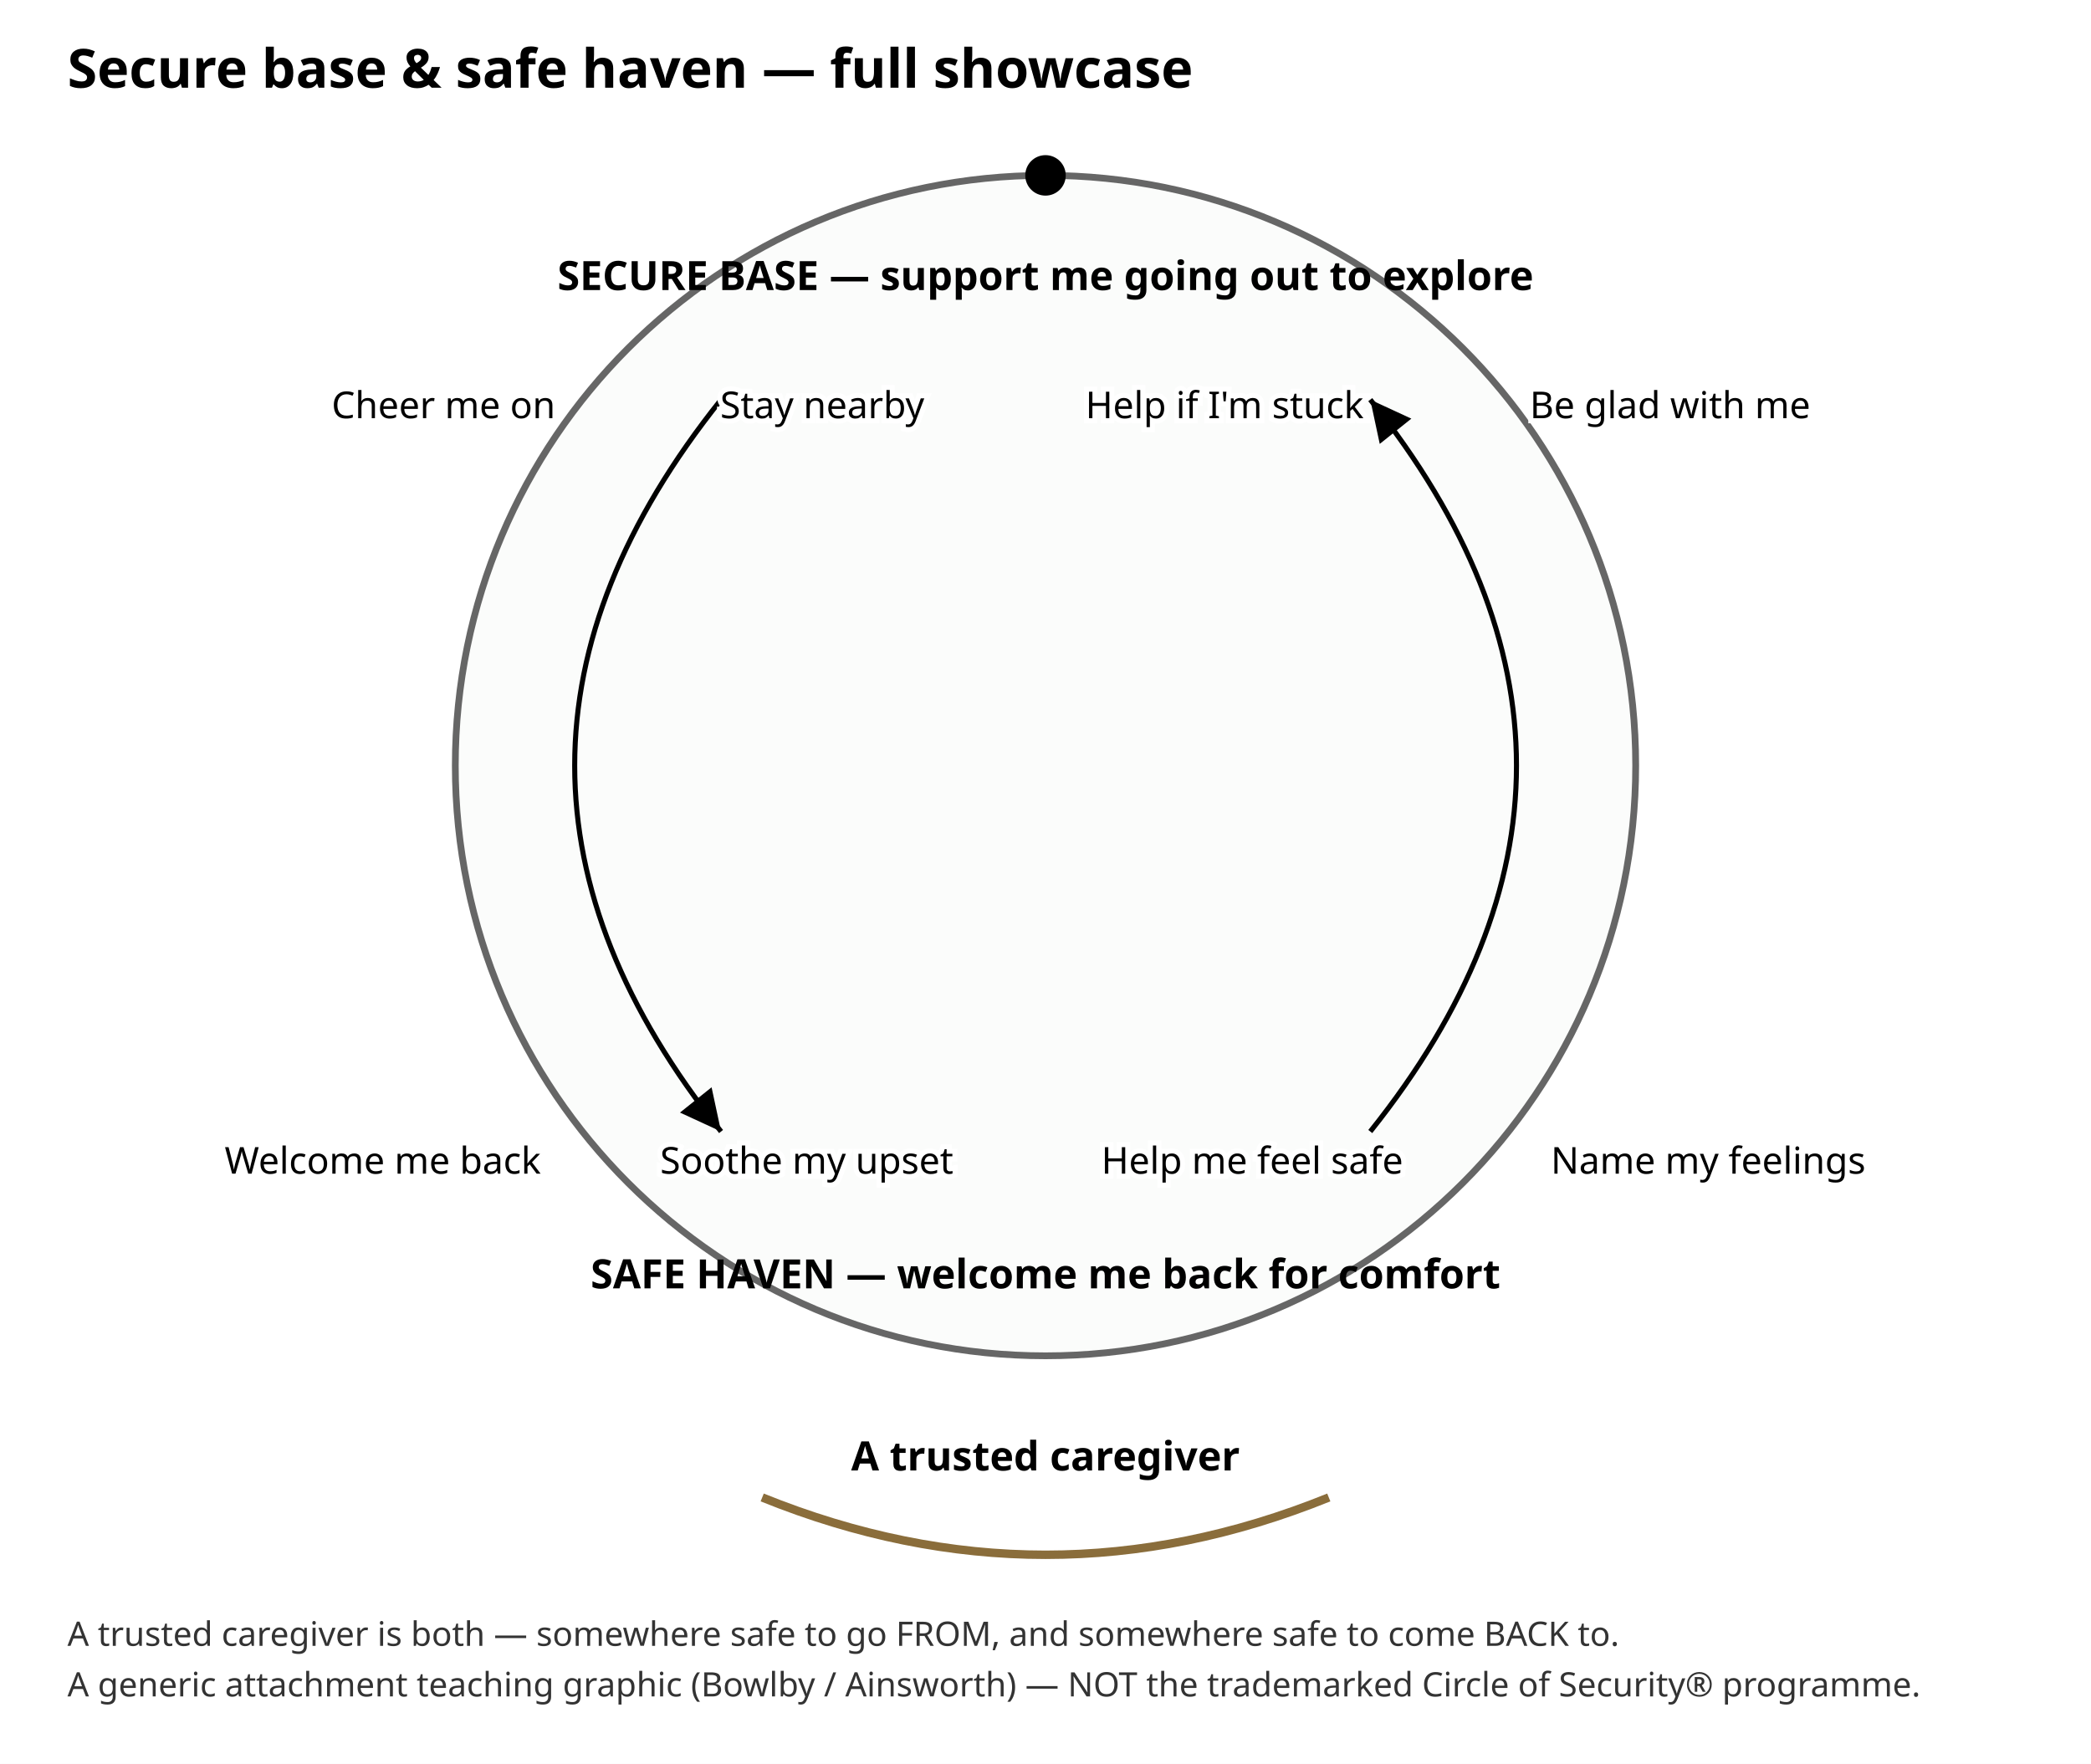
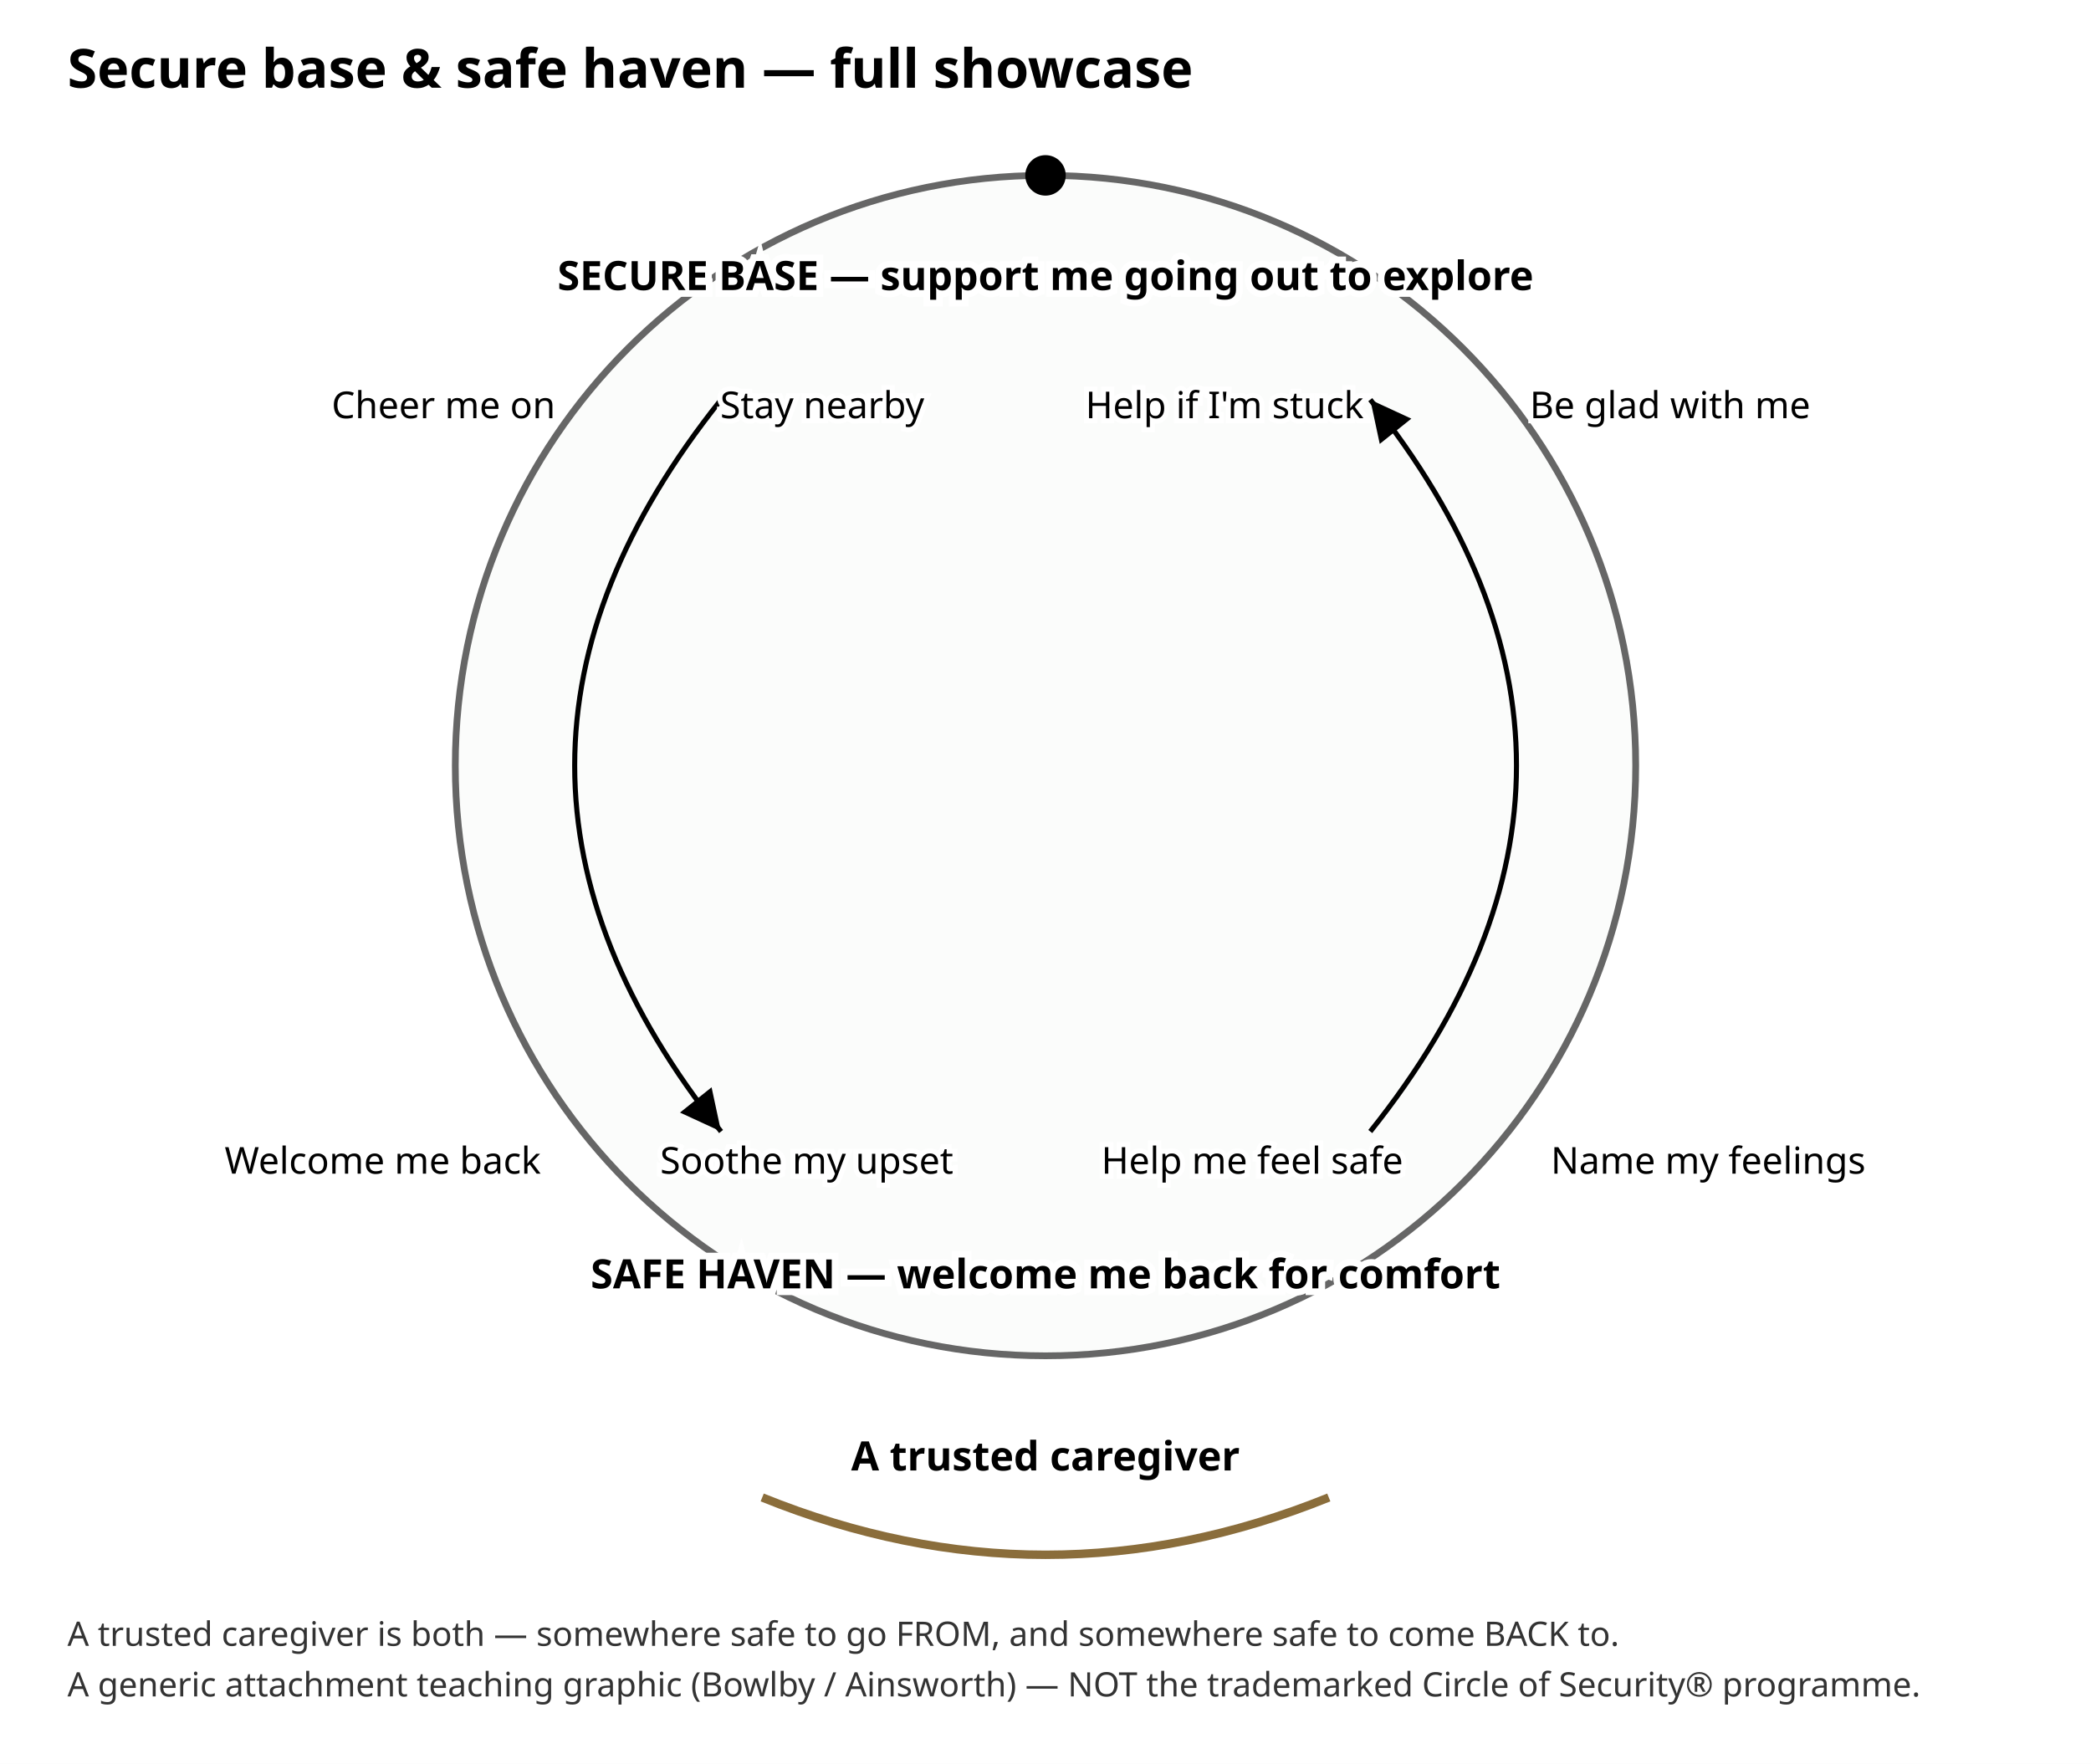
<svg xmlns="http://www.w3.org/2000/svg" viewBox="0 0 620 523" role="img" aria-label="Secure base &amp; safe haven: Secure base &amp; safe haven — full showcase (a generic attachment graphic, not the trademarked Circle of Security programme). A trusted caregiver is a secure base to explore from and a safe haven to return to. Secure base supports: Cheer me on, Stay nearby, Help if I'm stuck, Be glad with me. Safe haven offers: Welcome me back, Soothe my upset, Help me feel safe, Name my feelings. Caregiver: A trusted caregiver.">
  <defs>
    <marker id="arrow" markerWidth="10" markerHeight="10" refX="8" refY="4" orient="auto-start-reverse">
      <path d="M0,0 L8,4 L0,8 z" fill="#000" />
    </marker>
  </defs>
  <rect x="0" y="0" width="620" height="523" fill="#fff" />
  <text x="20" y="26" font-family="sans-serif" font-size="16" font-weight="700">Secure base &amp; safe haven — full showcase</text>
  <circle cx="310" cy="227" r="175" fill="#fbfcfb" stroke="#666" stroke-width="2" />
  <circle cx="310" cy="52" r="6" fill="#000" />
  <path d="M 406.3,335.5 Q 493,227 406.3,118.5" fill="none" stroke="#000" stroke-width="1.5" marker-end="url(#arrow)" />
  <path d="M 213.8,118.5 Q 127,227 213.8,335.5" fill="none" stroke="#000" stroke-width="1.5" marker-end="url(#arrow)" />
-   <text x="310" y="86" font-family="sans-serif" font-size="12" text-anchor="middle" font-weight="700">SECURE BASE — support me going out to explore</text>
-   <text x="310" y="382" font-family="sans-serif" font-size="12" text-anchor="middle" font-weight="700">SAFE HAVEN — welcome me back for comfort</text>
+   <text x="310" y="86" font-family="sans-serif" font-size="12" text-anchor="middle" font-weight="700" stroke="#fff" stroke-width="4" paint-order="stroke">SECURE BASE — support me going out to explore</text>
+   <text x="310" y="382" font-family="sans-serif" font-size="12" text-anchor="middle" font-weight="700" stroke="#fff" stroke-width="4" paint-order="stroke">SAFE HAVEN — welcome me back for comfort</text>
  <path d="M 226,444 Q 310,478 394,444" fill="none" stroke="#8a6d3b" stroke-width="2.5" />
  <text data-el="nodelabel:x1" x="131.5" y="124" font-family="sans-serif" font-size="11" text-anchor="middle" stroke="#fff" stroke-width="3" paint-order="stroke">Cheer me on</text>
  <text data-el="nodelabel:x2" x="243.8" y="124" font-family="sans-serif" font-size="11" text-anchor="middle" stroke="#fff" stroke-width="3" paint-order="stroke">Stay nearby</text>
  <text data-el="nodelabel:x3" x="363.1" y="124" font-family="sans-serif" font-size="11" text-anchor="middle" stroke="#fff" stroke-width="3" paint-order="stroke">Help if I'm stuck</text>
  <text data-el="nodelabel:x4" x="495.2" y="124" font-family="sans-serif" font-size="11" text-anchor="middle" stroke="#fff" stroke-width="3" paint-order="stroke">Be glad with me</text>
  <text data-el="nodelabel:c1" x="113.5" y="348" font-family="sans-serif" font-size="11" text-anchor="middle" stroke="#fff" stroke-width="3" paint-order="stroke">Welcome me back</text>
  <text data-el="nodelabel:c2" x="239.2" y="348" font-family="sans-serif" font-size="11" text-anchor="middle" stroke="#fff" stroke-width="3" paint-order="stroke">Soothe my upset</text>
  <text data-el="nodelabel:c3" x="371.3" y="348" font-family="sans-serif" font-size="11" text-anchor="middle" stroke="#fff" stroke-width="3" paint-order="stroke">Help me feel safe</text>
  <text data-el="nodelabel:c4" x="506.5" y="348" font-family="sans-serif" font-size="11" text-anchor="middle" stroke="#fff" stroke-width="3" paint-order="stroke">Name my feelings</text>
  <text data-el="nodelabel:carer" x="310" y="436" font-family="sans-serif" font-size="12" font-weight="700" text-anchor="middle" stroke="#fff" stroke-width="3.5" paint-order="stroke">A trusted caregiver</text>
  <text x="20" y="488" font-family="sans-serif" font-size="10" fill="#333">A trusted caregiver is both — somewhere safe to go FROM, and somewhere safe to come BACK to.</text>
  <text x="20" y="503" font-family="sans-serif" font-size="10" fill="#333">A generic attachment teaching graphic (Bowlby / Ainsworth) — NOT the trademarked Circle of Security® programme.</text>
</svg>
